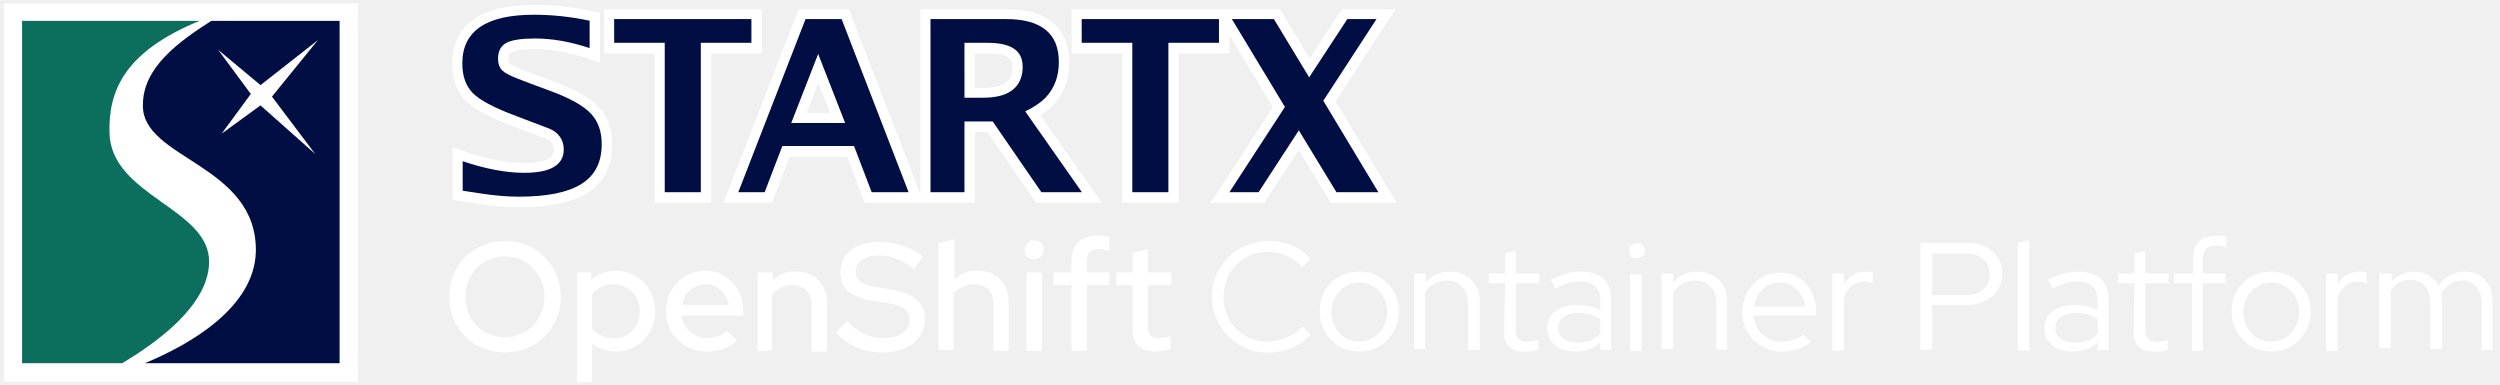
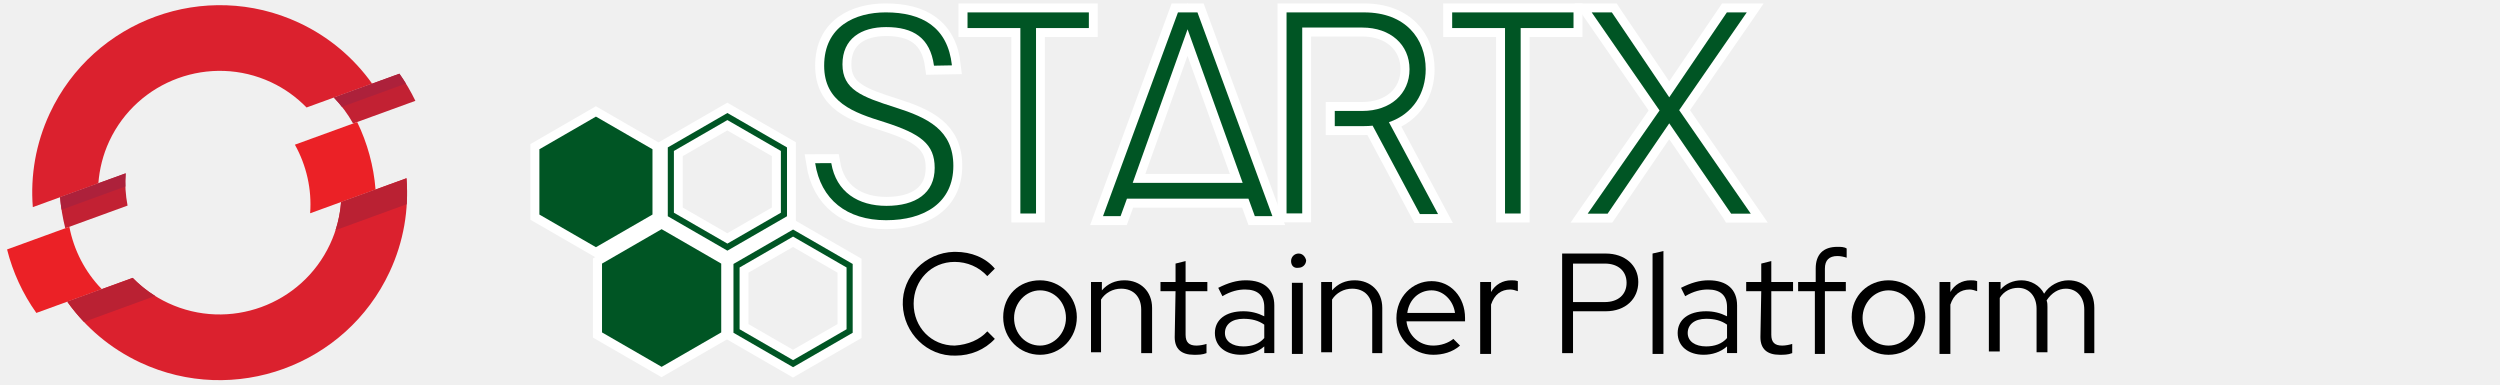
- <svg xmlns="http://www.w3.org/2000/svg" id="svg76" version="1.1" width="259.9" viewBox="0 0 259.9 40" height="40" enable-background="new 0 0 259.9 40">
-   <defs id="defs80" />
-   <g transform="matrix(0.1744864,0,0,0.1744864,0.2991442,0.079288)" id="g863">
-     <rect y="1.637" x="0.68" height="225.386" width="210.912" id="rect621" style="font-size:12px;fill:#ffffff;fill-rule:evenodd;stroke:none" />
-     <path id="logoGreen" d="M 11.437,11.975 V 215.938 H 71.152 C 90.753,204.108 122.259,182.195 122.877,156.011 123.599,123.553 64.364,116.56 63.514,78.6 62.881,53.047 72.961,30.149 117.157,11.975 Z" style="fill:#0c6f5e;fill-opacity:1;fill-rule:evenodd;stroke:none" />
-     <path id="logoBlue" d="m 124.148,11.975 c -19.075,12.24 -40.708,27.582 -40.708,49.939 -1.051,32.591 68.333,35.206 67.281,87.772 -1.016,32.863 -38.482,54.803 -66.131,66.252 H 200.631 V 11.975 Z m 63.528,11.471 -27.361,33.656 25.756,34.17 -32.566,-28.934 -23.154,16.828 17.373,-23.638 -19.461,-26.301 25.242,21.035 z" style="fill:#000e44;fill-opacity:1;fill-rule:evenodd;stroke:none" />
-     <path id="rect2864-2" d="m 316.483,8.558 c -28.424,1.052e-4 -42.645,9.673 -42.645,29.006 -1e-5,7.482 2.05,13.329 6.144,17.559 4.094,4.183 12.219,8.576 24.361,13.177 l 11.365,4.332 9.57,3.624 c 2.884,1.069 5.141,2.766 6.77,5.09 1.489,2.138 2.224,4.61 2.224,7.445 -7e-5,9.295 -7.844,13.951 -23.521,13.951 -10.793,0 -23.021,-2.301 -36.698,-6.902 V 113.398 l 11.019,1.68 c 1.196,0.181 2.375,0.349 3.537,0.504 4.494,0.599 8.735,1.001 12.721,1.208 2.119,0.11 4.167,0.165 6.143,0.165 16.887,0 29.339,-2.528 37.341,-7.593 8.048,-5.019 12.073,-12.901 12.074,-23.637 -1e-4,-7.761 -2.219,-13.91 -6.638,-18.465 -4.42,-4.601 -12.341,-9.014 -23.785,-13.243 l -11.876,-4.398 -7.956,-3.064 c -4.606,-1.766 -7.653,-3.424 -9.142,-4.958 -1.582,-1.627 -2.372,-3.908 -2.372,-6.836 -3e-5,-4.461 1.636,-7.593 4.892,-9.405 3.256,-1.766 8.975,-2.652 17.163,-2.652 10.188,8.9e-5 21.024,1.905 32.515,5.716 V 12.116 C 338.571,9.745 327.509,8.558 316.483,8.558 Z M 364.295,11.144 v 14.149 h 30.143 v 89.012 h 21.495 V 25.293 h 30.143 V 11.144 Z m 114.032,0 -40.059,103.161 h 15.697 l 10.542,-27.524 h 42.71 l 10.525,27.524 h 21.989 L 499.822,11.144 Z m 74.451,0 v 103.161 h 20.243 V 72.138 h 16.817 l 29.023,42.167 h 24.147 L 609.226,66.142 c 5.489,-2.649 9.703,-5.573 12.634,-8.779 4.931,-5.484 7.396,-12.366 7.396,-20.639 -10e-5,-17.056 -10.48,-25.58 -31.46,-25.58 z m 90.082,0 v 14.149 h 30.159 v 89.012 h 21.495 V 25.293 h 30.143 V 11.144 Z m 89.473,0 31.609,52.346 -33.075,50.814 h 17.377 l 23.999,-36.863 22.401,36.863 h 24.987 L 786.821,59.8 818.512,11.144 H 801.135 L 778.388,45.849 757.386,11.144 Z m -159.312,14.149 H 586.841 c 6.466,9e-5 11.415,0.999 14.857,2.998 4.001,2.277 5.996,6.031 5.996,11.283 -4e-5,5.019 -1.431,9.092 -4.316,12.205 -3.815,4.136 -10.172,6.21 -19.057,6.21 h -11.299 z m -87.167,6.622 16.06,41.129 H 469.811 Z" style="fill:#ffffff;fill-opacity:1;stroke:#ffffff;stroke-width:12.201;stroke-linecap:butt;stroke-linejoin:miter;stroke-miterlimit:2.5;stroke-dasharray:none;stroke-opacity:1" />
-     <path id="rect2864-6" d="m 316.384,8.327 c -28.424,1.052e-4 -42.645,9.673 -42.645,29.006 -1e-5,7.482 2.05,13.329 6.144,17.559 4.094,4.183 12.219,8.576 24.361,13.177 l 11.365,4.332 9.57,3.624 c 2.884,1.069 5.141,2.766 6.77,5.09 1.489,2.138 2.224,4.61 2.224,7.445 -6e-5,9.295 -7.844,13.951 -23.521,13.951 -10.793,0 -23.021,-2.301 -36.698,-6.902 v 17.559 l 11.019,1.68 c 8.281,1.255 15.749,1.878 22.401,1.878 16.887,0 29.339,-2.528 37.341,-7.593 8.048,-5.019 12.073,-12.901 12.074,-23.637 -8e-5,-7.761 -2.219,-13.91 -6.638,-18.465 -4.42,-4.601 -12.341,-9.014 -23.785,-13.243 l -11.876,-4.398 -7.956,-3.064 c -4.606,-1.766 -7.653,-3.424 -9.142,-4.958 -1.582,-1.627 -2.372,-3.908 -2.372,-6.836 -3e-5,-4.461 1.636,-7.593 4.892,-9.405 3.256,-1.766 8.976,-2.652 17.163,-2.652 10.188,8.9e-5 21.024,1.905 32.515,5.716 V 11.885 C 338.471,9.514 327.409,8.327 316.384,8.327 Z m 47.812,2.586 v 14.149 h 30.143 v 89.012 h 21.495 V 25.062 h 30.143 V 10.913 Z m 114.032,0 -40.059,103.161 h 15.697 L 464.408,86.55 h 42.71 l 10.525,27.524 h 21.989 L 499.723,10.913 Z m 74.451,0 v 103.161 h 20.243 V 71.907 h 16.817 l 29.023,42.167 h 24.147 L 609.126,65.911 c 5.489,-2.649 9.703,-5.573 12.634,-8.779 4.931,-5.484 7.396,-12.366 7.396,-20.639 -1e-4,-17.056 -10.48,-25.58 -31.46,-25.58 z m 90.082,0 v 14.149 h 30.159 v 89.012 h 21.495 V 25.062 h 30.143 V 10.913 Z m 89.473,0 31.609,52.346 -33.075,50.814 h 17.377 l 23.999,-36.863 22.401,36.863 h 24.987 L 786.721,59.569 818.412,10.913 H 801.035 L 778.288,45.618 757.287,10.913 Z M 572.922,25.062 h 13.82 c 6.466,9.1e-5 11.415,0.999 14.857,2.998 4.001,2.277 5.996,6.031 5.996,11.283 -7e-5,5.019 -1.431,9.092 -4.316,12.205 -3.815,4.136 -10.172,6.21 -19.057,6.21 h -11.299 z m -87.167,6.622 16.06,41.129 h -32.103 z" style="fill:#000e44;fill-opacity:1;stroke:none;stroke-width:0.791" />
+ <svg xmlns="http://www.w3.org/2000/svg" width="259.9" height="40" enable-background="new 0 0 259.9 40" version="1.1" viewBox="0 0 259.9 40">
+   <g transform="matrix(.93048 0 0 .93048 212.94 -87.497)" fill="#fff" stroke="#fff" stroke-width="6.83">
+     <g transform="matrix(.29282 0 0 -.29282 -168.59 110.71)">
+       <path d="m0 0v-24.916l21.575-12.457 21.576 12.457v24.916l-21.576 12.458z" fill="#fff" stroke="#fff" stroke-width="6.83" />
+     </g>
+     <g transform="matrix(.29282 0 0 -.29282 -140.25 135.06)">
+       <path d="M 0,0 -22.743,13.132 V 39.391 L 0,52.525 22.746,39.391 V 13.132 Z M -20.408,14.479 0,2.695 20.411,14.479 V 38.044 L 0,49.827 -20.408,38.044 Z" fill="#fff" stroke="#fff" stroke-width="6.83" />
+     </g>
+     <g transform="matrix(.29282 0 0 -.29282 -154.94 135.02)">
+       <path d="m0 0-22.743 13.133v26.259l22.743 13.134 22.743-13.134v-26.259z" fill="#fff" stroke="#fff" stroke-width="6.83" />
+     </g>
+     <g transform="matrix(.29282 0 0 -.29282 -147.59 122.04)">
+       <path d="M 0,0 -22.743,13.132 V 39.391 L 0,52.523 22.746,39.391 V 13.132 Z M -20.408,14.479 0,2.696 20.411,14.479 V 38.044 L 0,49.827 -20.408,38.044 Z" fill="#fff" stroke="#fff" stroke-width="6.83" />
+     </g>
+     <g transform="matrix(.29282 0 0 -.29282 -135.98 112.26)">
+       <path d="m0 0c1.879-11.084 10.309-16.305 21.057-16.305 11.147 0 18.402 4.828 18.402 14.478 0 9.132-5.372 13.044-19.207 17.479-11.819 3.651-22.966 7.564-22.966 21.521 0 15 11.817 20.346 23.504 20.346 13.835 0 23.638-5.61 25.249-20.214l-6.848-0.127c-1.476 10.696-7.926 14.731-18.269 14.731-9.533 0-16.653-4.432-16.653-14.215 0-9.652 7.387-12.39 20.146-16.435 12.358-3.91 22.164-8.609 22.164-22.304 0-13.955-10.883-20.735-25.657-20.735-15.04 0-24.918 7.934-27.067 21.759z" fill="#fff" stroke="#fff" stroke-width="6.83" />
+     </g>
+     <g transform="matrix(.29282 0 0 -.29282 -97.247 95.42)">
+       <path d="m0 0-28.592-77.724h6.702l2.421 6.645h46.364l2.429-6.645h6.702l-28.589 77.724zm3.667-6.433 21.02-58.61h-41.958z" fill="#fff" stroke="#fff" stroke-width="6.83" />
+     </g>
+     <g transform="matrix(.29282 0 0 -.29282 -120.76 95.42)">
+       <path d="m0 0v-5.971h20.164v-70.759h5.971v70.759h20.161v5.971z" fill="#fff" stroke="#fff" stroke-width="6.83" />
+     </g>
+     <g transform="matrix(.29282 0 0 -.29282 -68.19 117.95)">
+       <path d="m0 0-18.736 35.042c9.307 3.187 14.03 11.188 14.03 20.208 0 11.682-7.764 21.692-23.455 21.692h-29.64v-76.691h5.981v70.908h22.923c10.786 0 18.02-6.565 18.02-15.909 0-9.346-7.234-15.909-18.02-15.909h-10.504v-5.783h11.24c1.111 0 2.175 0.062 3.208 0.163l18.03-33.721z" fill="#fff" stroke="#fff" stroke-width="6.83" />
+     </g>
+     <g transform="matrix(.29282 0 0 -.29282 -66.605 95.42)">
+       <path d="m0 0v-5.971h20.164v-70.759h5.97v70.759h20.162v5.971z" fill="#fff" stroke="#fff" stroke-width="6.83" />
+     </g>
+     <g transform="matrix(.29282 0 0 -.29282 -35.918 95.42)">
+       <path d="m0 0-21.988-32.393-21.854 32.341-0.033 0.052h-7.696l25.885-37.419-27.287-39.189-0.124-0.179h7.598l23.511 34.461 23.581-34.409 0.031-0.052h7.491l-27.309 39.482 25.662 37.123 0.124 0.182z" fill="#fff" stroke="#fff" stroke-width="6.83" />
+     </g>
  </g>
-   <g transform="matrix(0.9349192,0,0,0.9349192,16.12814,2.338026)" fill="#fff" id="g977">
-     <path d="m 38.9,36.7 c -3.5,0 -6.2,-2.7 -6.2,-6.2 0,-3.5 2.7,-6.2 6.2,-6.2 3.5,0 6.2,2.7 6.2,6.2 0,3.5 -2.7,6.2 -6.2,6.2 z m 0,-10.7 c -2.5,0 -4.4,1.9 -4.4,4.5 0,2.6 1.9,4.5 4.4,4.5 2.5,0 4.4,-2 4.4,-4.5 C 43.3,28 41.4,26 38.9,26 Z" id="path923" />
-     <path d="m 46.8,27.8 h 1.7 v 0.8 c 0.7,-0.6 1.7,-1 2.7,-1 2.5,0 4.4,2 4.4,4.5 0,2.5 -1.9,4.5 -4.4,4.5 -0.9,0 -1.9,-0.3 -2.6,-0.9 V 40 H 46.9 V 27.8 Z m 1.8,2.4 v 3.9 c 0.5,0.6 1.5,1 2.4,1 1.7,0 2.9,-1.3 2.9,-3 0,-1.7 -1.3,-3 -2.9,-3 -1,0 -1.9,0.4 -2.4,1.1 z" id="path925" />
-     <path d="m 61.4,36.6 c -2.6,0 -4.6,-2 -4.6,-4.5 0,-2.5 1.9,-4.5 4.4,-4.5 2.4,0 4.2,2 4.2,4.5 v 0.5 h -6.9 c 0.2,1.4 1.5,2.5 2.9,2.5 0.8,0 1.6,-0.3 2.2,-0.8 l 1.1,1.1 c -0.9,0.8 -2.1,1.2 -3.3,1.2 z m -2.8,-5.2 h 5.2 c -0.3,-1.3 -1.3,-2.3 -2.5,-2.3 -1.4,0 -2.5,0.9 -2.7,2.3 z" id="path927" />
-     <path d="m 67,27.8 h 1.7 v 0.9 c 0.7,-0.7 1.6,-1.1 2.6,-1 2,0 3.4,1.4 3.4,3.4 v 5.5 H 73 v -5.2 c 0,-1.4 -0.8,-2.2 -2.2,-2.2 -0.9,0 -1.7,0.4 -2.2,1.1 v 6.2 H 67 Z" id="path929" />
-     <path d="m 76.9,33.2 c 1.3,1.3 2.6,1.9 4.1,1.9 1.7,0 2.9,-0.8 2.9,-2 0,-1.1 -0.7,-1.6 -2.4,-1.9 l -2,-0.3 c -2.2,-0.4 -3.3,-1.4 -3.3,-3.1 0,-2.1 1.7,-3.4 4.4,-3.4 1.7,0 3.4,0.6 4.8,1.6 l -1,1.4 c -1.3,-1 -2.6,-1.5 -3.9,-1.5 -1.6,0 -2.6,0.7 -2.6,1.8 0,1 0.6,1.4 2.1,1.7 l 1.9,0.3 c 2.5,0.4 3.7,1.5 3.7,3.3 0,2.2 -1.9,3.7 -4.8,3.7 -1.9,0 -3.8,-0.8 -5.1,-2.2 z" id="path931" />
-     <path d="m 87.2,24.5 1.7,-0.4 v 4.5 c 0.7,-0.7 1.6,-1.1 2.6,-1 2,0 3.4,1.4 3.4,3.4 v 5.5 h -1.7 v -5.2 c 0,-1.4 -0.8,-2.2 -2.2,-2.2 -0.9,0 -1.7,0.4 -2.2,1.1 v 6.2 H 87.1 V 24.5 Z" id="path933" />
-     <path d="m 96.7,25.3 c 0,-0.6 0.5,-1.1 1,-1.1 0.6,0 1.1,0.4 1.1,1 0,0.6 -0.4,1.1 -1,1.1 h -0.1 c -0.6,0.1 -1,-0.4 -1,-1 z m 1.9,11.2 h -1.7 v -8.7 h 1.7 z" id="path935" />
-     <path d="m 101.9,27.8 v -1.3 c 0,-1.8 1,-2.8 3,-2.8 0.4,0 0.8,0 1.2,0.2 v 1.5 c -0.3,-0.1 -0.7,-0.2 -1.1,-0.2 -0.9,0 -1.4,0.4 -1.4,1.3 v 1.3 h 2.5 v 1.4 h -2.5 v 7.3 h -1.7 v -7.3 h -2 v -1.4 z" id="path937" />
-     <path d="m 108.7,29.2 h -1.8 v -1.4 h 1.8 v -2.2 l 1.7,-0.4 v 2.6 h 2.6 v 1.4 h -2.6 v 4.7 c 0,0.9 0.4,1.2 1.3,1.2 0.4,0 0.8,-0.1 1.2,-0.2 v 1.4 c -0.5,0.2 -1.1,0.2 -1.6,0.3 -1.7,0 -2.6,-0.8 -2.6,-2.3 z" id="path939" />
-     <path d="m 127.6,33.8 0.9,0.9 c -1.2,1.3 -2.9,2 -4.7,2 -3.4,0.1 -6.2,-2.7 -6.3,-6.1 -0.1,-3.4 2.7,-6.2 6.1,-6.3 h 0.2 c 1.9,0 3.6,0.7 4.7,2 l -0.9,0.9 c -1,-1.1 -2.4,-1.7 -3.9,-1.7 -2.8,0 -4.9,2.2 -4.9,5 0,2.8 2.1,5 4.9,5 1.6,-0.1 3,-0.7 3.9,-1.7 z" id="path941" />
-     <path d="m 133.9,27.7 c 2.4,0 4.4,1.9 4.4,4.4 0,2.5 -1.9,4.5 -4.4,4.5 -2.4,0 -4.4,-1.9 -4.4,-4.5 0,-2.6 1.9,-4.4 4.4,-4.4 z m 3.1,4.5 c 0,-1.9 -1.4,-3.3 -3.1,-3.3 -1.7,0 -3.1,1.5 -3.1,3.3 0,1.9 1.4,3.3 3.1,3.3 1.7,0 3.1,-1.5 3.1,-3.3 z" id="path943" />
-     <path d="m 140,27.9 h 1.3 v 1 c 0.7,-0.8 1.6,-1.2 2.7,-1.2 1.9,0 3.3,1.3 3.3,3.3 v 5.4 H 146 v -5.2 c 0,-1.5 -0.9,-2.5 -2.4,-2.5 -1,0 -1.9,0.5 -2.4,1.3 v 6.3 H 140 Z" id="path945" />
-     <path d="m 150.1,29 h -1.8 v -1.1 h 1.8 v -2.2 l 1.2,-0.3 v 2.5 h 2.6 V 29 h -2.6 v 5.2 c 0,0.9 0.4,1.3 1.3,1.3 0.4,0 0.9,-0.1 1.2,-0.2 v 1.1 c -0.5,0.2 -1,0.2 -1.5,0.2 -1.5,0 -2.3,-0.7 -2.3,-2.1 z" id="path947" />
-     <path d="m 154.8,34 c 0,-1.6 1.3,-2.6 3.4,-2.6 0.9,0 1.7,0.2 2.5,0.6 v -1.1 c 0,-1.4 -0.8,-2.1 -2.3,-2.1 -0.8,0 -1.7,0.2 -2.7,0.8 l -0.5,-1 c 1.2,-0.6 2.2,-0.9 3.3,-0.9 2.2,0 3.4,1.1 3.4,3 v 5.7 h -1.2 v -0.8 c -0.8,0.7 -1.8,1 -2.8,1 -1.8,0 -3.1,-1 -3.1,-2.6 z m 3.4,1.6 c 1,0 1.9,-0.3 2.5,-1 V 33 c -0.7,-0.5 -1.5,-0.7 -2.5,-0.7 -1.4,0 -2.2,0.7 -2.2,1.7 0,1 0.9,1.6 2.2,1.6 z" id="path949" />
-     <path d="m 163.9,25.4 c 0,-0.5 0.4,-0.9 0.9,-0.9 0.5,0 0.8,0.4 0.9,0.8 0,0.5 -0.4,0.9 -0.9,0.9 -0.6,0.1 -0.9,-0.3 -0.9,-0.8 z m 1.4,11.1 H 164 V 28 h 1.3 z" id="path951" />
-     <path d="m 167.5,27.9 h 1.3 v 1 c 0.7,-0.8 1.6,-1.2 2.7,-1.2 1.9,0 3.3,1.3 3.3,3.3 v 5.4 h -1.2 v -5.2 c 0,-1.5 -0.9,-2.5 -2.4,-2.5 -1,0 -1.9,0.5 -2.4,1.3 v 6.3 h -1.3 z" id="path953" />
-     <path d="m 180.9,36.6 c -2.4,0 -4.4,-1.9 -4.4,-4.3 v -0.1 c 0,-2.5 1.9,-4.4 4.2,-4.4 2.3,0 4,1.9 4,4.4 v 0.4 h -7 c 0.2,1.7 1.5,2.9 3.2,2.9 0.9,0 1.8,-0.3 2.4,-0.8 l 0.8,0.8 c -0.9,0.8 -2.1,1.1 -3.2,1.1 z m -3.1,-5 h 5.7 c -0.2,-1.5 -1.4,-2.7 -2.8,-2.7 -1.5,0 -2.7,1.1 -2.9,2.7 z" id="path955" />
-     <path d="m 186.5,27.9 h 1.3 v 1.2 c 0.5,-0.9 1.4,-1.4 2.4,-1.4 0.3,0 0.5,0 0.8,0.1 V 29 c -0.3,-0.1 -0.6,-0.2 -0.9,-0.2 -1.1,0 -1.9,0.6 -2.3,1.8 v 5.9 h -1.3 z" id="path957" />
-     <path d="m 196.3,24.5 h 5.2 c 2.3,0 3.9,1.4 3.9,3.4 0,2 -1.5,3.5 -3.9,3.5 h -3.9 v 5 h -1.3 z m 1.3,1.2 v 4.6 h 3.8 c 1.6,0 2.6,-0.9 2.6,-2.3 0,-1.4 -1,-2.3 -2.6,-2.3 z" id="path959" />
-     <path d="m 208.4,36.5 h -1.3 v -12 l 1.3,-0.3 z" id="path961" />
-     <path d="m 210.1,34 c 0,-1.6 1.3,-2.6 3.4,-2.6 0.9,0 1.7,0.2 2.5,0.6 v -1.1 c 0,-1.4 -0.8,-2.1 -2.3,-2.1 -0.8,0 -1.7,0.2 -2.7,0.8 l -0.5,-1 c 1.2,-0.6 2.2,-0.9 3.3,-0.9 2.2,0 3.4,1.1 3.4,3 v 5.7 H 216 v -0.8 c -0.8,0.7 -1.8,1 -2.8,1 -1.8,0 -3.1,-1 -3.1,-2.6 z m 3.4,1.6 c 1,0 1.9,-0.3 2.5,-1 V 33 c -0.7,-0.5 -1.5,-0.7 -2.5,-0.7 -1.4,0 -2.2,0.7 -2.2,1.7 0,1 0.9,1.6 2.2,1.6 z" id="path963" />
-     <path d="m 220.1,29 h -1.8 v -1.1 h 1.8 v -2.2 l 1.2,-0.3 v 2.5 h 2.6 V 29 h -2.6 v 5.2 c 0,0.9 0.4,1.3 1.3,1.3 0.4,0 0.9,-0.1 1.2,-0.2 v 1.1 c -0.5,0.2 -1,0.2 -1.5,0.2 -1.5,0 -2.3,-0.7 -2.3,-2.1 z" id="path965" />
-     <path d="m 226.6,27.9 v -1.6 c 0,-1.7 0.9,-2.6 2.6,-2.6 0.4,0 0.8,0 1.1,0.2 V 25 c -0.3,-0.1 -0.7,-0.2 -1.1,-0.2 -1,0 -1.5,0.5 -1.5,1.5 v 1.6 h 2.5 V 29 h -2.5 v 7.5 h -1.2 V 29 h -2 v -1.1 z" id="path967" />
-     <path d="m 235.3,27.7 c 2.4,0 4.4,1.9 4.4,4.4 0,2.5 -1.9,4.5 -4.4,4.5 -2.4,0 -4.4,-1.9 -4.4,-4.5 0,-2.6 2,-4.4 4.4,-4.4 z m 3.1,4.5 c 0,-1.9 -1.4,-3.3 -3.1,-3.3 -1.7,0 -3.1,1.5 -3.1,3.3 0,1.9 1.4,3.3 3.1,3.3 1.8,0 3.1,-1.5 3.1,-3.3 z" id="path969" />
-     <path d="m 241.4,27.9 h 1.3 v 1.2 c 0.5,-0.9 1.4,-1.4 2.4,-1.4 0.3,0 0.5,0 0.8,0.1 V 29 c -0.3,-0.1 -0.6,-0.2 -0.9,-0.2 -1.1,0 -1.9,0.6 -2.3,1.8 v 5.9 h -1.3 z" id="path971" />
-     <path d="m 247.4,27.9 h 1.3 v 0.9 c 0.6,-0.7 1.5,-1.1 2.5,-1.1 1.1,0 2.2,0.6 2.7,1.6 0.6,-1 1.8,-1.6 2.9,-1.6 1.9,0 3.1,1.3 3.1,3.3 v 5.4 h -1.2 v -5.2 c 0,-1.5 -0.9,-2.5 -2.2,-2.5 -0.9,0 -1.7,0.5 -2.3,1.4 0.1,0.3 0.1,0.5 0.1,0.8 v 5.4 H 253 v -5.2 c 0,-1.5 -0.9,-2.5 -2.2,-2.5 -0.9,0 -1.7,0.4 -2.2,1.2 v 6.4 h -1.3 v -8.3 z" id="path973" />
+   <g transform="matrix(.93048 0 0 .93048 45.461 -87.497)">
+     <g transform="matrix(.29282 0 0 -.29282 11.407 110.71)">
+       <path d="m0 0v-24.916l21.575-12.457 21.576 12.457v24.916l-21.576 12.458z" fill="#005524" />
+     </g>
+     <g transform="matrix(.29282 0 0 -.29282 39.75 135.06)">
+       <path d="M 0,0 -22.743,13.132 V 39.391 L 0,52.525 22.746,39.391 V 13.132 Z M -20.408,14.479 0,2.695 20.411,14.479 V 38.044 L 0,49.827 -20.408,38.044 Z" fill="#005524" />
+     </g>
+     <g transform="matrix(.29282 0 0 -.29282 25.063 135.02)">
+       <path d="m0 0-22.743 13.133v26.259l22.743 13.134 22.743-13.134v-26.259z" fill="#005524" />
+     </g>
+     <g transform="matrix(.29282 0 0 -.29282 32.412 122.04)">
+       <path d="M 0,0 -22.743,13.132 V 39.391 L 0,52.523 22.746,39.391 V 13.132 Z M -20.408,14.479 0,2.696 20.411,14.479 V 38.044 L 0,49.827 -20.408,38.044 Z" fill="#005524" />
+     </g>
+     <g transform="matrix(.29282 0 0 -.29282 44.018 112.26)">
+       <path d="m0 0c1.879-11.084 10.309-16.305 21.057-16.305 11.147 0 18.402 4.828 18.402 14.478 0 9.132-5.372 13.044-19.207 17.479-11.819 3.651-22.966 7.564-22.966 21.521 0 15 11.817 20.346 23.504 20.346 13.835 0 23.638-5.61 25.249-20.214l-6.848-0.127c-1.476 10.696-7.926 14.731-18.269 14.731-9.533 0-16.653-4.432-16.653-14.215 0-9.652 7.387-12.39 20.146-16.435 12.358-3.91 22.164-8.609 22.164-22.304 0-13.955-10.883-20.735-25.657-20.735-15.04 0-24.918 7.934-27.067 21.759z" fill="#005524" />
+     </g>
+     <g transform="matrix(.29282 0 0 -.29282 82.753 95.42)">
+       <path d="m0 0-28.592-77.724h6.702l2.421 6.645h46.364l2.429-6.645h6.702l-28.589 77.724zm3.667-6.433 21.02-58.61h-41.958z" fill="#005524" />
+     </g>
+     <g transform="matrix(.29282 0 0 -.29282 59.241 95.42)">
+       <path d="m0 0v-5.971h20.164v-70.759h5.971v70.759h20.161v5.971z" fill="#005524" />
+     </g>
+     <g transform="matrix(.29282 0 0 -.29282 111.81 117.95)">
+       <path d="m0 0-18.736 35.042c9.307 3.187 14.03 11.188 14.03 20.208 0 11.682-7.764 21.692-23.455 21.692h-29.64v-76.691h5.981v70.908h22.923c10.786 0 18.02-6.565 18.02-15.909 0-9.346-7.234-15.909-18.02-15.909h-10.504v-5.783h11.24c1.111 0 2.175 0.062 3.208 0.163l18.03-33.721z" fill="#005524" />
+     </g>
+     <g transform="matrix(.29282 0 0 -.29282 113.39 95.42)">
+       <path d="m0 0v-5.971h20.164v-70.759h5.97v70.759h20.162v5.971z" fill="#005524" />
+     </g>
+     <g transform="matrix(.29282 0 0 -.29282 144.08 95.42)">
+       <path d="m0 0-21.988-32.393-21.854 32.341-0.033 0.052h-7.696l25.885-37.419-27.287-39.189-0.124-0.179h7.598l23.511 34.461 23.581-34.409 0.031-0.052h7.491l-27.309 39.482 25.662 37.123 0.124 0.182z" fill="#005524" />
+     </g>
+   </g>
+   <g transform="matrix(.82971 0 0 .82971 -1.8103 .53728)">
+     <path d="m54.228 11.987c-0.573-1.183-1.235-2.324-2.004-3.4l-8.213 2.989c0.955 0.978 1.758 2.076 2.414 3.251zm-36.303 9.083-8.215 2.989c0.105 1.317 0.333 2.619 0.651 3.894l7.804-2.841c-0.254-1.32-0.344-2.68-0.24-4.041" fill="#c22133" />
+     <path d="m36.156 9.66c1.709 0.797 3.189 1.885 4.438 3.16l8.213-2.989c-2.275-3.192-5.374-5.86-9.17-7.631-11.741-5.475-25.749-0.378-31.222 11.363-1.772 3.799-2.431 7.834-2.121 11.741l8.214-2.989c0.136-1.78 0.57-3.564 1.366-5.274 3.558-7.628 12.656-10.938 20.284-7.381" fill="#db212e" />
+     <path d="m44.916 24.668c-0.131 1.779-0.58 3.562-1.379 5.274-3.556 7.629-12.656 10.939-20.282 7.383-1.711-0.799-3.203-1.877-4.446-3.155l-8.196 2.982c2.27 3.192 5.365 5.861 9.164 7.634 11.741 5.474 25.746 0.376 31.221-11.365 1.774-3.796 2.428-7.831 2.115-11.735z" fill="#db212e" />
+     <path d="m46.935 14.641-7.804 2.84c1.45 2.598 2.135 5.588 1.91 8.595l8.196-2.981c-0.235-2.941-1.019-5.812-2.303-8.454m-36.063 13.124-7.804 2.842c0.716 2.845 1.96 5.549 3.67 7.955l8.195-2.984c-2.104-2.16-3.502-4.894-4.061-7.814" fill="#eb2126" />
+     <path d="m53.038 9.823c-0.259-0.42-0.527-0.834-0.814-1.236l-8.213 2.989c0.361 0.37 0.694 0.762 1.011 1.165zm-35.145 12.896c-0.02-0.547-0.011-1.097 0.031-1.649l-8.215 2.989c0.043 0.526 0.109 1.049 0.188 1.57l7.996-2.91z" fill="#ad213b" />
+     <path d="m53.112 21.686-8.196 2.982c-0.086 1.18-0.316 2.362-0.693 3.525l8.921-3.252c0.064-1.09 0.054-2.178-0.033-3.255m-42.499 15.468c0.631 0.889 1.33 1.736 2.089 2.536l8.922-3.254c-1.042-0.652-1.985-1.414-2.816-2.266z" fill="#ba2133" />
+   </g>
+   <g stroke-width=".87">
+     <path d="m102.64 34.447 0.783 0.783c-1.044 1.131-2.523 1.74-4.089 1.74-2.958 0.087-5.394-2.349-5.481-5.306-0.087-2.958 2.349-5.394 5.306-5.481h0.174c1.653 0 3.132 0.609 4.089 1.74l-0.783 0.783c-0.87-0.957-2.088-1.479-3.393-1.479-2.436 0-4.263 1.914-4.263 4.35 0 2.436 1.827 4.35 4.263 4.35 1.392-0.087 2.61-0.609 3.393-1.479z" />
+     <path d="m108.12 29.141c2.088 0 3.828 1.653 3.828 3.828 0 2.175-1.653 3.915-3.828 3.915-2.088 0-3.828-1.653-3.828-3.915 0-2.262 1.653-3.828 3.828-3.828zm2.697 3.915c0-1.653-1.218-2.871-2.697-2.871-1.479 0-2.697 1.305-2.697 2.871 0 1.653 1.218 2.871 2.697 2.871 1.479 0 2.697-1.305 2.697-2.871z" />
+     <path d="m113.42 29.315h1.131v0.87c0.609-0.696 1.392-1.044 2.349-1.044 1.653 0 2.871 1.131 2.871 2.871v4.698h-1.131v-4.524c0-1.305-0.783-2.175-2.088-2.175-0.87 0-1.653 0.435-2.088 1.131v5.481h-1.044z" />
+     <path d="m122.21 30.272h-1.566v-0.957h1.566v-1.914l1.044-0.261v2.175h2.262v0.957h-2.262v4.524c0 0.783 0.348 1.131 1.131 1.131 0.348 0 0.783-0.087 1.044-0.174v0.957c-0.435 0.174-0.87 0.174-1.305 0.174-1.305 0-2.001-0.609-2.001-1.827z" />
+     <path d="m126.3 34.621c0-1.392 1.131-2.262 2.958-2.262 0.783 0 1.479 0.174 2.175 0.522v-0.957c0-1.218-0.696-1.827-2.001-1.827-0.696 0-1.479 0.174-2.349 0.696l-0.435-0.87c1.044-0.522 1.914-0.783 2.871-0.783 1.914 0 2.958 0.957 2.958 2.61v4.958h-1.044v-0.696c-0.696 0.609-1.566 0.87-2.436 0.87-1.566 0-2.697-0.87-2.697-2.262zm2.958 1.392c0.87 0 1.653-0.261 2.175-0.87v-1.392c-0.609-0.435-1.305-0.609-2.175-0.609-1.218 0-1.914 0.609-1.914 1.479s0.783 1.392 1.914 1.392z" />
+     <path d="m134.22 27.14c0-0.435 0.348-0.783 0.783-0.783s0.696 0.348 0.783 0.696c0 0.435-0.348 0.783-0.783 0.783-0.522 0.087-0.783-0.261-0.783-0.696zm1.218 9.656h-1.131v-7.394h1.131z" />
+     <path d="m137.35 29.315h1.131v0.87c0.609-0.696 1.392-1.044 2.349-1.044 1.653 0 2.871 1.131 2.871 2.871v4.698h-1.044v-4.524c0-1.305-0.783-2.175-2.088-2.175-0.87 0-1.653 0.435-2.088 1.131v5.481h-1.131z" />
+     <path d="m149 36.883c-2.088 0-3.828-1.653-3.828-3.741v-0.087c0-2.175 1.653-3.828 3.654-3.828s3.48 1.653 3.48 3.828v0.348h-6.089c0.174 1.479 1.305 2.523 2.784 2.523 0.783 0 1.566-0.261 2.088-0.696l0.696 0.696c-0.783 0.696-1.827 0.957-2.784 0.957zm-2.697-4.35h4.959c-0.174-1.305-1.218-2.349-2.436-2.349-1.305 0-2.349 0.957-2.523 2.349z" />
+     <path d="m153.88 29.315h1.131v1.044c0.435-0.783 1.218-1.218 2.088-1.218 0.261 0 0.435 0 0.696 0.087v1.044c-0.261-0.087-0.522-0.174-0.783-0.174-0.957 0-1.653 0.522-2.001 1.566v5.133h-1.131z" />
+     <path d="m162.4 26.357h4.524c2.001 0 3.393 1.218 3.393 2.958s-1.305 3.045-3.393 3.045h-3.393v4.35h-1.131zm1.131 1.044v4.002h3.306c1.392 0 2.262-0.783 2.262-2.001s-0.87-2.001-2.262-2.001z" />
+     <path d="m172.93 36.796h-1.131v-10.439l1.131-0.261z" />
+     <path d="m174.41 34.621c0-1.392 1.131-2.262 2.958-2.262 0.783 0 1.479 0.174 2.175 0.522v-0.957c0-1.218-0.696-1.827-2.001-1.827-0.696 0-1.479 0.174-2.349 0.696l-0.435-0.87c1.044-0.522 1.914-0.783 2.871-0.783 1.914 0 2.958 0.957 2.958 2.61v4.958h-1.044v-0.696c-0.696 0.609-1.566 0.87-2.436 0.87-1.566 0-2.697-0.87-2.697-2.262zm2.958 1.392c0.87 0 1.653-0.261 2.175-0.87v-1.392c-0.609-0.435-1.305-0.609-2.175-0.609-1.218 0-1.914 0.609-1.914 1.479s0.783 1.392 1.914 1.392z" />
+     <path d="m183.1 30.272h-1.566v-0.957h1.566v-1.914l1.044-0.261v2.175h2.262v0.957h-2.262v4.524c0 0.783 0.348 1.131 1.131 1.131 0.348 0 0.783-0.087 1.044-0.174v0.957c-0.435 0.174-0.87 0.174-1.305 0.174-1.305 0-2.001-0.609-2.001-1.827z" />
+     <path d="m188.76 29.315v-1.392c0-1.479 0.783-2.262 2.262-2.262 0.348 0 0.696 0 0.957 0.174v0.957c-0.261-0.087-0.609-0.174-0.957-0.174-0.87 0-1.305 0.435-1.305 1.305v1.392h2.175v0.957h-2.175v6.524h-1.044v-6.524h-1.74v-0.957z" />
+     <path d="m196.33 29.141c2.088 0 3.828 1.653 3.828 3.828 0 2.175-1.653 3.915-3.828 3.915-2.088 0-3.828-1.653-3.828-3.915 0-2.262 1.74-3.828 3.828-3.828zm2.697 3.915c0-1.653-1.218-2.871-2.697-2.871-1.479 0-2.697 1.305-2.697 2.871 0 1.653 1.218 2.871 2.697 2.871 1.566 0 2.697-1.305 2.697-2.871z" />
+     <path d="m201.63 29.315h1.131v1.044c0.435-0.783 1.218-1.218 2.088-1.218 0.261 0 0.435 0 0.696 0.087v1.044c-0.261-0.087-0.522-0.174-0.783-0.174-0.957 0-1.653 0.522-2.001 1.566v5.133h-1.131z" />
+     <path d="m206.85 29.315h1.131v0.783c0.522-0.609 1.305-0.957 2.175-0.957 0.957 0 1.914 0.522 2.349 1.392 0.522-0.87 1.566-1.392 2.523-1.392 1.653 0 2.697 1.131 2.697 2.871v4.698h-1.044v-4.524c0-1.305-0.783-2.175-1.914-2.175-0.783 0-1.479 0.435-2.001 1.218 0.087 0.261 0.087 0.435 0.087 0.696v4.698h-1.131v-4.524c0-1.305-0.783-2.175-1.914-2.175-0.783 0-1.479 0.348-1.914 1.044v5.567h-1.131v-7.22z" />
  </g>
</svg>
